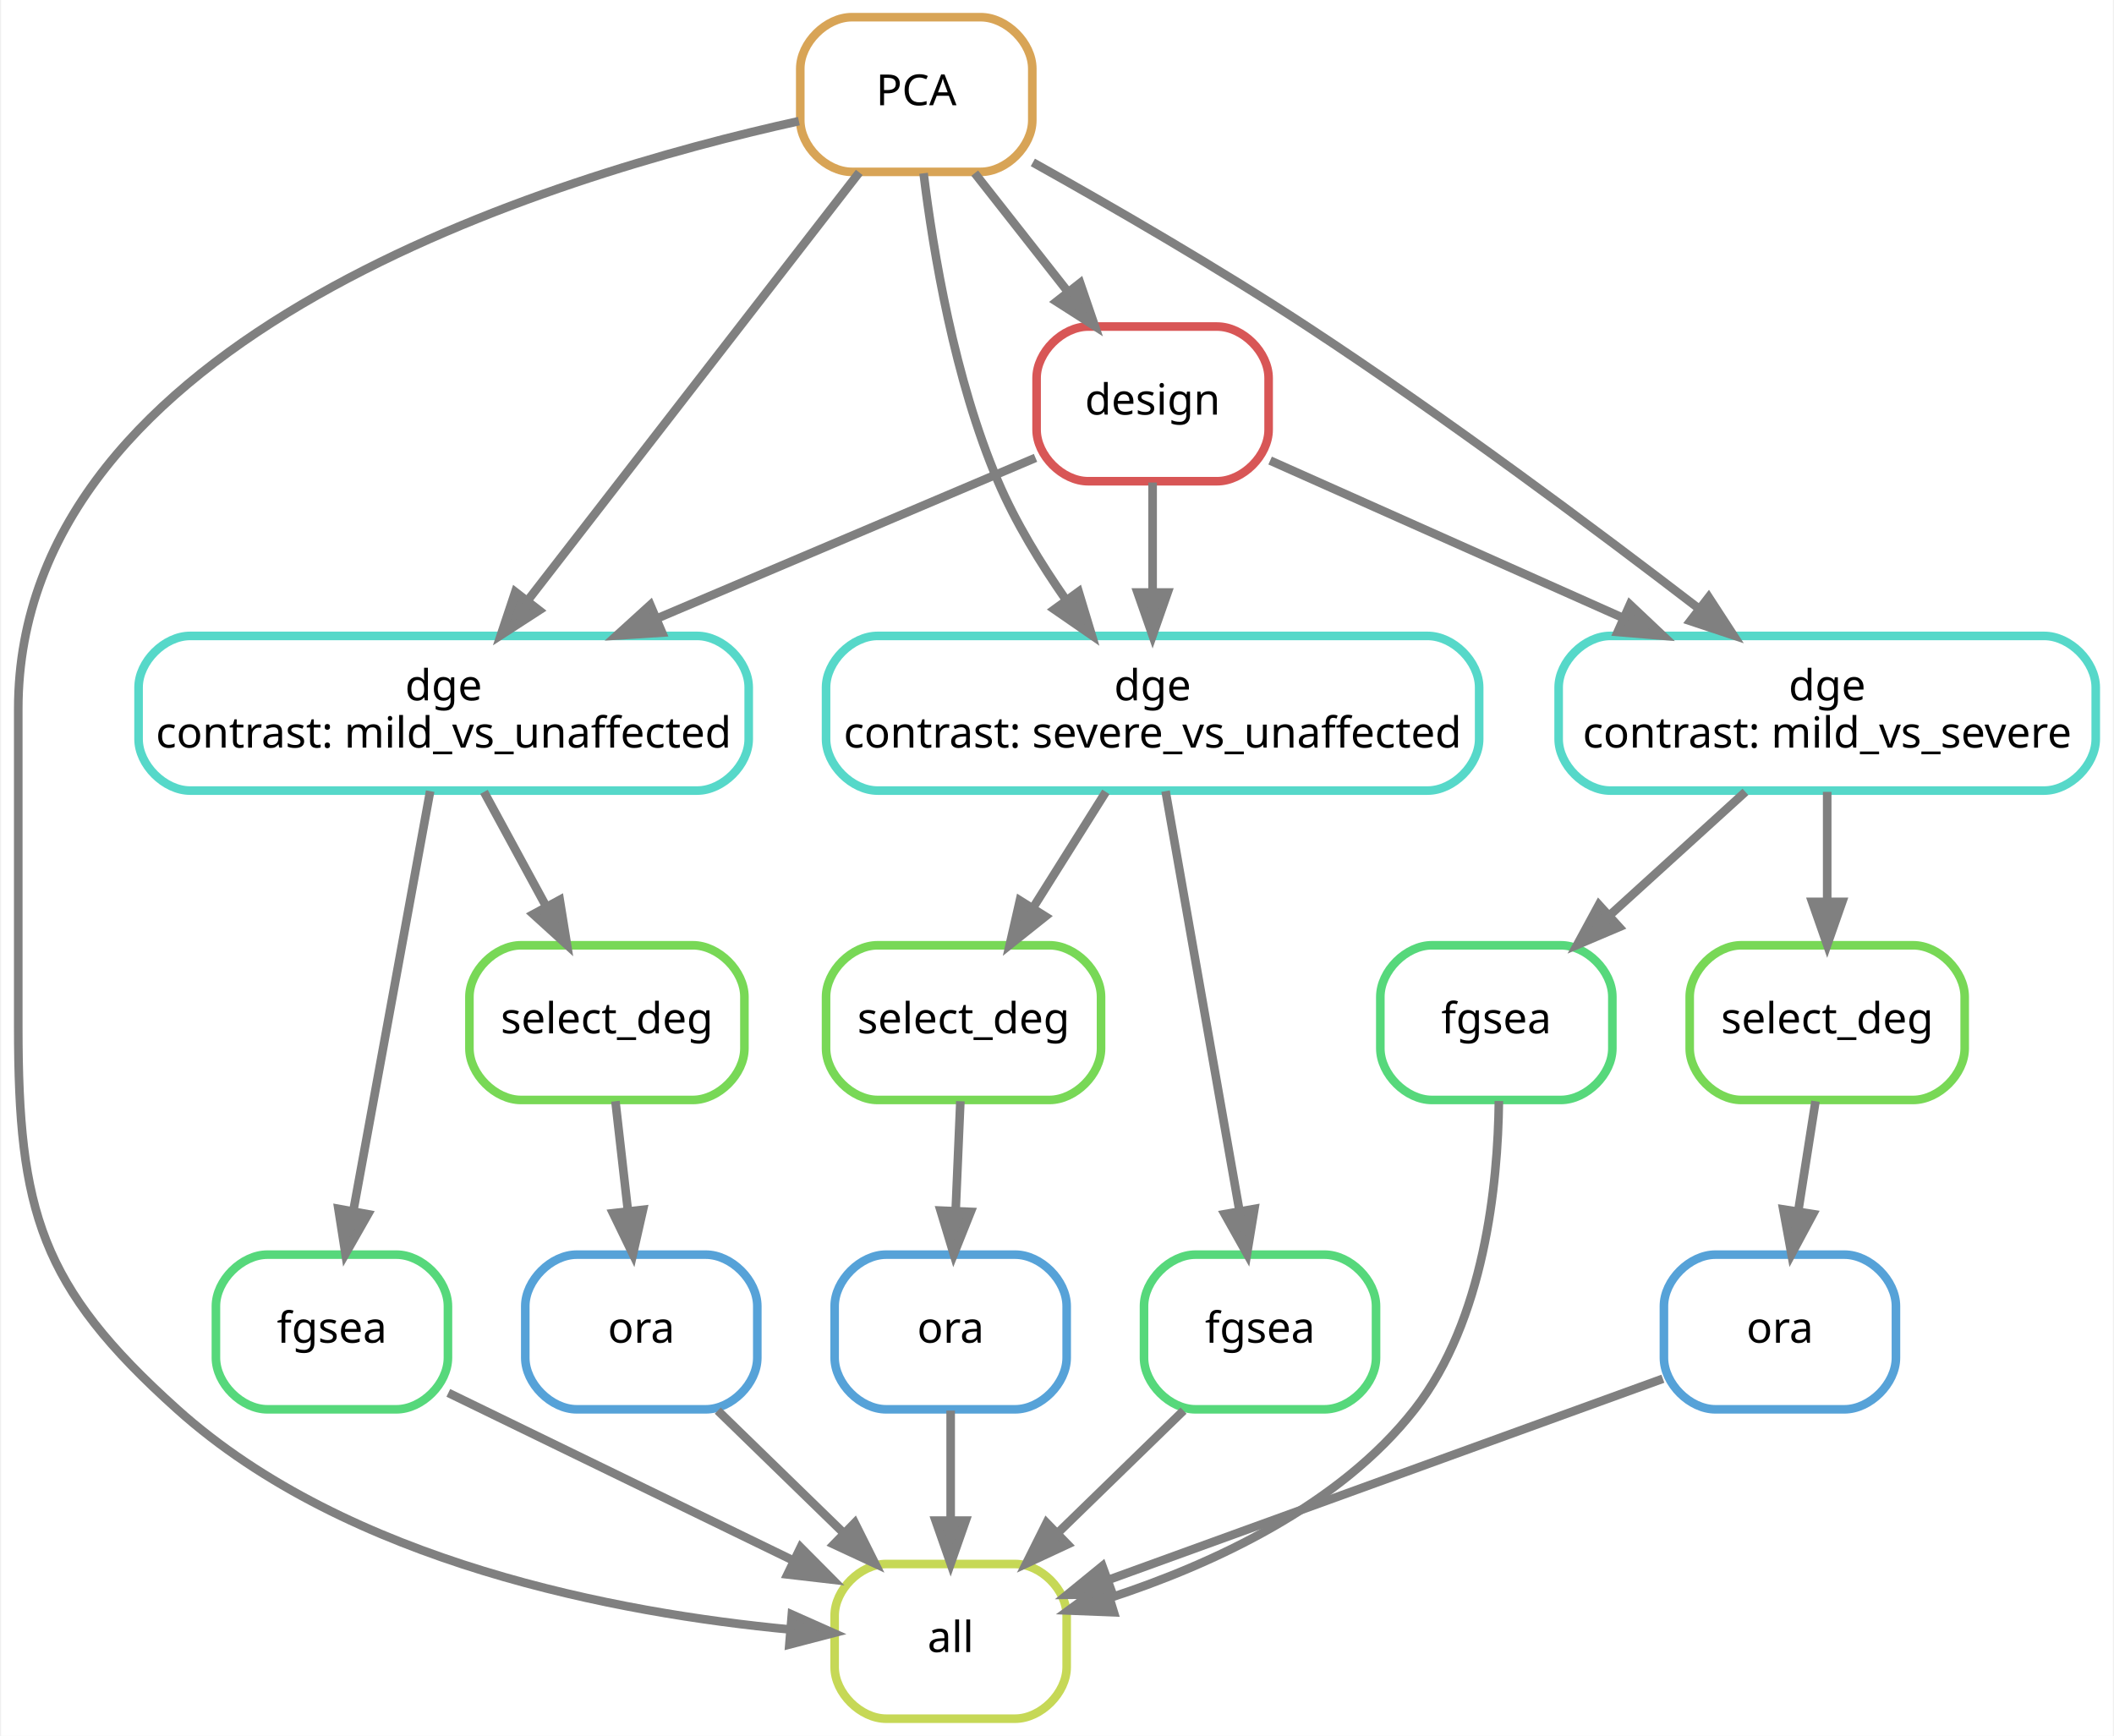
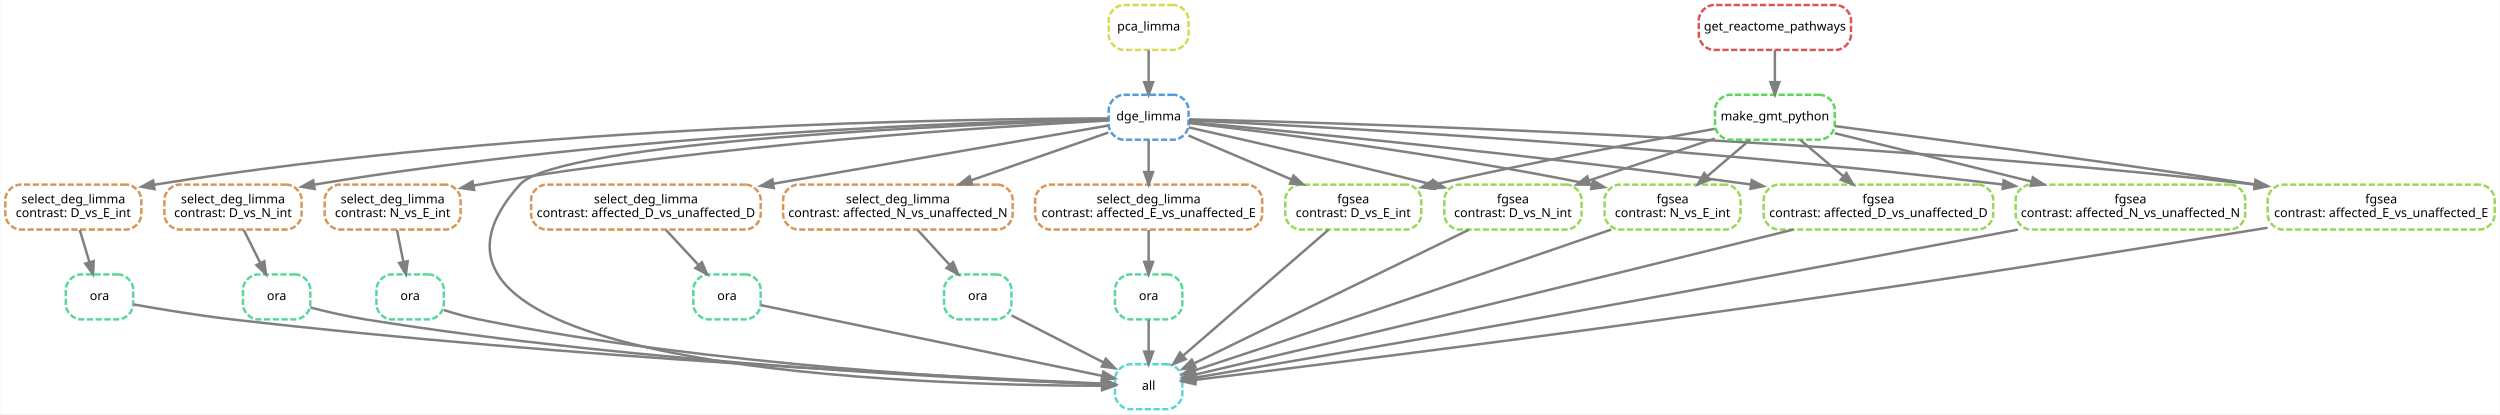
- <svg xmlns="http://www.w3.org/2000/svg" width="492pt" height="404pt" viewBox="0.00 0.00 491.50 404.00">
-   <g id="graph0" class="graph" transform="scale(1 1) rotate(0) translate(4 400)">
-     <polygon fill="white" stroke="transparent" points="-4,4 -4,-400 487.5,-400 487.5,4 -4,4" />
+ <svg xmlns="http://www.w3.org/2000/svg" width="2004pt" height="332pt" viewBox="0.00 0.00 2003.50 332.00">
+   <g id="graph0" class="graph" transform="scale(1 1) rotate(0) translate(4 328)">
+     <polygon fill="white" stroke="transparent" points="-4,4 -4,-328 1999.5,-328 1999.5,4 -4,4" />
    <g id="node1" class="node">
-       <path fill="none" stroke="#c6d856" stroke-width="2" d="M232,-36C232,-36 202,-36 202,-36 196,-36 190,-30 190,-24 190,-24 190,-12 190,-12 190,-6 196,0 202,0 202,0 232,0 232,0 238,0 244,-6 244,-12 244,-12 244,-24 244,-24 244,-30 238,-36 232,-36" />
-       <text text-anchor="middle" x="217" y="-15.5" font-family="sans" font-size="10.00">all</text>
+       <path fill="none" stroke="#56d8d8" stroke-width="2" stroke-dasharray="5,2" d="M931.5,-36C931.5,-36 901.5,-36 901.5,-36 895.5,-36 889.5,-30 889.5,-24 889.5,-24 889.5,-12 889.5,-12 889.5,-6 895.5,0 901.5,0 901.5,0 931.5,0 931.5,0 937.5,0 943.5,-6 943.5,-12 943.5,-12 943.5,-24 943.5,-24 943.5,-30 937.5,-36 931.5,-36" />
+       <text text-anchor="middle" x="916.5" y="-15.5" font-family="sans" font-size="10.00">all</text>
    </g>
    <g id="node2" class="node">
-       <path fill="none" stroke="#d8a456" stroke-width="2" d="M224,-396C224,-396 194,-396 194,-396 188,-396 182,-390 182,-384 182,-384 182,-372 182,-372 182,-366 188,-360 194,-360 194,-360 224,-360 224,-360 230,-360 236,-366 236,-372 236,-372 236,-384 236,-384 236,-390 230,-396 224,-396" />
-       <text text-anchor="middle" x="209" y="-375.5" font-family="sans" font-size="10.00">PCA</text>
+       <path fill="none" stroke="#569ad8" stroke-width="2" stroke-dasharray="5,2" d="M936.5,-252C936.5,-252 896.5,-252 896.5,-252 890.5,-252 884.5,-246 884.5,-240 884.5,-240 884.5,-228 884.5,-228 884.5,-222 890.5,-216 896.5,-216 896.5,-216 936.5,-216 936.5,-216 942.5,-216 948.5,-222 948.5,-228 948.5,-228 948.5,-240 948.5,-240 948.5,-246 942.5,-252 936.5,-252" />
+       <text text-anchor="middle" x="916.5" y="-231.5" font-family="sans" font-size="10.00">dge_limma</text>
    </g>
    <g id="edge1" class="edge">
-       <path fill="none" stroke="grey" stroke-width="2" d="M181.68,-371.81C125.02,-359.3 0,-321.86 0,-235 0,-235 0,-235 0,-161 0,-118.16 5.12,-100.62 37,-72 76.83,-36.24 139.69,-24.55 179.6,-20.76" />
-       <polygon fill="grey" stroke="grey" stroke-width="2" points="180.04,-24.24 189.72,-19.93 179.46,-17.26 180.04,-24.24" />
+       <path fill="none" stroke="grey" stroke-width="2" d="M884.29,-232.06C778.13,-228.64 444.14,-215.14 412.5,-180 278.02,-30.64 741.58,-18.98 879.15,-18.75" />
+       <polygon fill="grey" stroke="grey" stroke-width="2" points="879.22,-22.25 889.22,-18.75 879.22,-15.25 879.22,-22.25" />
    </g>
    <g id="node5" class="node">
-       <path fill="none" stroke="#56d8c9" stroke-width="2" d="M158,-252C158,-252 40,-252 40,-252 34,-252 28,-246 28,-240 28,-240 28,-228 28,-228 28,-222 34,-216 40,-216 40,-216 158,-216 158,-216 164,-216 170,-222 170,-228 170,-228 170,-240 170,-240 170,-246 164,-252 158,-252" />
-       <text text-anchor="middle" x="99" y="-237" font-family="sans" font-size="10.00">dge</text>
-       <text text-anchor="middle" x="99" y="-226" font-family="sans" font-size="10.00">contrast: mild_vs_unaffected</text>
+       <path fill="none" stroke="#d89556" stroke-width="2" stroke-dasharray="5,2" d="M593.5,-180C593.5,-180 433.5,-180 433.5,-180 427.5,-180 421.5,-174 421.5,-168 421.5,-168 421.5,-156 421.5,-156 421.5,-150 427.5,-144 433.5,-144 433.5,-144 593.5,-144 593.5,-144 599.5,-144 605.5,-150 605.5,-156 605.5,-156 605.5,-168 605.5,-168 605.5,-174 599.5,-180 593.5,-180" />
+       <text text-anchor="middle" x="513.5" y="-165" font-family="sans" font-size="10.00">select_deg_limma</text>
+       <text text-anchor="middle" x="513.5" y="-154" font-family="sans" font-size="10.00">contrast: affected_D_vs_unaffected_D</text>
+     </g>
+     <g id="edge16" class="edge">
+       <path fill="none" stroke="grey" stroke-width="2" d="M884.2,-227.39C826.65,-217.39 704.11,-196.11 615.65,-180.74" />
+       <polygon fill="grey" stroke="grey" stroke-width="2" points="616.03,-177.26 605.58,-178.99 614.83,-184.15 616.03,-177.26" />
+     </g>
+     <g id="node7" class="node">
+       <path fill="none" stroke="#d89556" stroke-width="2" stroke-dasharray="5,2" d="M795.5,-180C795.5,-180 635.5,-180 635.5,-180 629.5,-180 623.5,-174 623.5,-168 623.5,-168 623.5,-156 623.5,-156 623.5,-150 629.5,-144 635.5,-144 635.5,-144 795.5,-144 795.5,-144 801.5,-144 807.5,-150 807.5,-156 807.5,-156 807.5,-168 807.5,-168 807.5,-174 801.5,-180 795.5,-180" />
+       <text text-anchor="middle" x="715.5" y="-165" font-family="sans" font-size="10.00">select_deg_limma</text>
+       <text text-anchor="middle" x="715.5" y="-154" font-family="sans" font-size="10.00">contrast: affected_N_vs_unaffected_N</text>
+     </g>
+     <g id="edge18" class="edge">
+       <path fill="none" stroke="grey" stroke-width="2" d="M884.21,-221.75C854.69,-211.47 810.31,-196.02 774.47,-183.54" />
+       <polygon fill="grey" stroke="grey" stroke-width="2" points="775.21,-180.09 764.61,-180.1 772.9,-186.7 775.21,-180.09" />
+     </g>
+     <g id="node9" class="node">
+       <path fill="none" stroke="#d89556" stroke-width="2" stroke-dasharray="5,2" d="M995.5,-180C995.5,-180 837.5,-180 837.5,-180 831.5,-180 825.5,-174 825.5,-168 825.5,-168 825.5,-156 825.5,-156 825.5,-150 831.5,-144 837.5,-144 837.5,-144 995.5,-144 995.5,-144 1001.5,-144 1007.5,-150 1007.5,-156 1007.5,-156 1007.5,-168 1007.5,-168 1007.5,-174 1001.5,-180 995.5,-180" />
+       <text text-anchor="middle" x="916.5" y="-165" font-family="sans" font-size="10.00">select_deg_limma</text>
+       <text text-anchor="middle" x="916.5" y="-154" font-family="sans" font-size="10.00">contrast: affected_E_vs_unaffected_E</text>
+     </g>
+     <g id="edge20" class="edge">
+       <path fill="none" stroke="grey" stroke-width="2" d="M916.5,-215.7C916.5,-207.98 916.5,-198.71 916.5,-190.11" />
+       <polygon fill="grey" stroke="grey" stroke-width="2" points="920,-190.1 916.5,-180.1 913,-190.1 920,-190.1" />
+     </g>
+     <g id="node11" class="node">
+       <path fill="none" stroke="#d89556" stroke-width="2" stroke-dasharray="5,2" d="M97,-180C97,-180 12,-180 12,-180 6,-180 0,-174 0,-168 0,-168 0,-156 0,-156 0,-150 6,-144 12,-144 12,-144 97,-144 97,-144 103,-144 109,-150 109,-156 109,-156 109,-168 109,-168 109,-174 103,-180 97,-180" />
+       <text text-anchor="middle" x="54.5" y="-165" font-family="sans" font-size="10.00">select_deg_limma</text>
+       <text text-anchor="middle" x="54.5" y="-154" font-family="sans" font-size="10.00">contrast: D_vs_E_int</text>
+     </g>
+     <g id="edge22" class="edge">
+       <path fill="none" stroke="grey" stroke-width="2" d="M884.32,-233.08C776.93,-232.9 421.18,-228.54 119.42,-179.94" />
+       <polygon fill="grey" stroke="grey" stroke-width="2" points="119.59,-176.42 109.16,-178.26 118.47,-183.33 119.59,-176.42" />
+     </g>
+     <g id="node13" class="node">
+       <path fill="none" stroke="#d89556" stroke-width="2" stroke-dasharray="5,2" d="M225.5,-180C225.5,-180 139.5,-180 139.5,-180 133.5,-180 127.5,-174 127.5,-168 127.5,-168 127.5,-156 127.5,-156 127.5,-150 133.5,-144 139.5,-144 139.5,-144 225.5,-144 225.5,-144 231.5,-144 237.5,-150 237.5,-156 237.5,-156 237.5,-168 237.5,-168 237.5,-174 231.5,-180 225.5,-180" />
+       <text text-anchor="middle" x="182.5" y="-165" font-family="sans" font-size="10.00">select_deg_limma</text>
+       <text text-anchor="middle" x="182.5" y="-154" font-family="sans" font-size="10.00">contrast: D_vs_N_int</text>
+     </g>
+     <g id="edge24" class="edge">
+       <path fill="none" stroke="grey" stroke-width="2" d="M884.17,-232.51C788.25,-230.61 497,-221.72 247.5,-179.98" />
+       <polygon fill="grey" stroke="grey" stroke-width="2" points="247.96,-176.51 237.52,-178.29 246.79,-183.41 247.96,-176.51" />
+     </g>
+     <g id="node15" class="node">
+       <path fill="none" stroke="#d89556" stroke-width="2" stroke-dasharray="5,2" d="M353,-180C353,-180 268,-180 268,-180 262,-180 256,-174 256,-168 256,-168 256,-156 256,-156 256,-150 262,-144 268,-144 268,-144 353,-144 353,-144 359,-144 365,-150 365,-156 365,-156 365,-168 365,-168 365,-174 359,-180 353,-180" />
+       <text text-anchor="middle" x="310.5" y="-165" font-family="sans" font-size="10.00">select_deg_limma</text>
+       <text text-anchor="middle" x="310.5" y="-154" font-family="sans" font-size="10.00">contrast: N_vs_E_int</text>
+     </g>
+     <g id="edge26" class="edge">
+       <path fill="none" stroke="grey" stroke-width="2" d="M884.21,-231.43C800.39,-227 569.24,-212.57 379.5,-180 378.2,-179.78 376.89,-179.54 375.57,-179.3" />
+       <polygon fill="grey" stroke="grey" stroke-width="2" points="375.83,-175.78 365.34,-177.26 374.46,-182.65 375.83,-175.78" />
+     </g>
+     <g id="node16" class="node">
+       <path fill="none" stroke="#97d856" stroke-width="2" stroke-dasharray="5,2" d="M1581.5,-180C1581.5,-180 1421.5,-180 1421.5,-180 1415.5,-180 1409.5,-174 1409.5,-168 1409.5,-168 1409.5,-156 1409.5,-156 1409.5,-150 1415.5,-144 1421.5,-144 1421.5,-144 1581.5,-144 1581.5,-144 1587.5,-144 1593.5,-150 1593.5,-156 1593.5,-156 1593.5,-168 1593.5,-168 1593.5,-174 1587.5,-180 1581.5,-180" />
+       <text text-anchor="middle" x="1501.5" y="-165" font-family="sans" font-size="10.00">fgsea</text>
+       <text text-anchor="middle" x="1501.5" y="-154" font-family="sans" font-size="10.00">contrast: affected_D_vs_unaffected_D</text>
+     </g>
+     <g id="edge27" class="edge">
+       <path fill="none" stroke="grey" stroke-width="2" d="M948.58,-230.13C1024.85,-223.18 1223.2,-204.28 1399.37,-180.11" />
+       <polygon fill="grey" stroke="grey" stroke-width="2" points="1399.91,-183.57 1409.34,-178.74 1398.95,-176.64 1399.91,-183.57" />
+     </g>
+     <g id="node19" class="node">
+       <path fill="none" stroke="#97d856" stroke-width="2" stroke-dasharray="5,2" d="M1783.5,-180C1783.5,-180 1623.5,-180 1623.5,-180 1617.5,-180 1611.5,-174 1611.5,-168 1611.5,-168 1611.5,-156 1611.5,-156 1611.5,-150 1617.5,-144 1623.5,-144 1623.5,-144 1783.5,-144 1783.5,-144 1789.5,-144 1795.5,-150 1795.5,-156 1795.5,-156 1795.5,-168 1795.5,-168 1795.5,-174 1789.5,-180 1783.5,-180" />
+       <text text-anchor="middle" x="1703.5" y="-165" font-family="sans" font-size="10.00">fgsea</text>
+       <text text-anchor="middle" x="1703.5" y="-154" font-family="sans" font-size="10.00">contrast: affected_N_vs_unaffected_N</text>
+     </g>
+     <g id="edge30" class="edge">
+       <path fill="none" stroke="grey" stroke-width="2" d="M948.75,-231.54C1045.79,-226.92 1343.74,-211.15 1601.06,-180.11" />
+       <polygon fill="grey" stroke="grey" stroke-width="2" points="1601.85,-183.54 1611.35,-178.86 1601,-176.59 1601.85,-183.54" />
+     </g>
+     <g id="node20" class="node">
+       <path fill="none" stroke="#97d856" stroke-width="2" stroke-dasharray="5,2" d="M1983.5,-180C1983.5,-180 1825.5,-180 1825.5,-180 1819.5,-180 1813.5,-174 1813.5,-168 1813.5,-168 1813.5,-156 1813.5,-156 1813.5,-150 1819.5,-144 1825.5,-144 1825.5,-144 1983.5,-144 1983.5,-144 1989.5,-144 1995.5,-150 1995.5,-156 1995.5,-156 1995.5,-168 1995.5,-168 1995.5,-174 1989.5,-180 1983.5,-180" />
+       <text text-anchor="middle" x="1904.5" y="-165" font-family="sans" font-size="10.00">fgsea</text>
+       <text text-anchor="middle" x="1904.5" y="-154" font-family="sans" font-size="10.00">contrast: affected_E_vs_unaffected_E</text>
+     </g>
+     <g id="edge32" class="edge">
+       <path fill="none" stroke="grey" stroke-width="2" d="M948.87,-232.34C1063.87,-229.72 1463.63,-218.35 1803.24,-180.07" />
+       <polygon fill="grey" stroke="grey" stroke-width="2" points="1803.73,-183.54 1813.27,-178.93 1802.94,-176.58 1803.73,-183.54" />
+     </g>
+     <g id="node21" class="node">
+       <path fill="none" stroke="#97d856" stroke-width="2" stroke-dasharray="5,2" d="M1123,-180C1123,-180 1038,-180 1038,-180 1032,-180 1026,-174 1026,-168 1026,-168 1026,-156 1026,-156 1026,-150 1032,-144 1038,-144 1038,-144 1123,-144 1123,-144 1129,-144 1135,-150 1135,-156 1135,-156 1135,-168 1135,-168 1135,-174 1129,-180 1123,-180" />
+       <text text-anchor="middle" x="1080.5" y="-165" font-family="sans" font-size="10.00">fgsea</text>
+       <text text-anchor="middle" x="1080.5" y="-154" font-family="sans" font-size="10.00">contrast: D_vs_E_int</text>
+     </g>
+     <g id="edge34" class="edge">
+       <path fill="none" stroke="grey" stroke-width="2" d="M948.51,-219.34C972.02,-209.3 1004.41,-195.48 1031.21,-184.04" />
+       <polygon fill="grey" stroke="grey" stroke-width="2" points="1032.62,-187.24 1040.44,-180.1 1029.87,-180.81 1032.62,-187.24" />
+     </g>
+     <g id="node22" class="node">
+       <path fill="none" stroke="#97d856" stroke-width="2" stroke-dasharray="5,2" d="M1251.5,-180C1251.5,-180 1165.5,-180 1165.5,-180 1159.5,-180 1153.5,-174 1153.5,-168 1153.5,-168 1153.5,-156 1153.5,-156 1153.5,-150 1159.5,-144 1165.5,-144 1165.5,-144 1251.5,-144 1251.5,-144 1257.5,-144 1263.5,-150 1263.5,-156 1263.5,-156 1263.5,-168 1263.5,-168 1263.5,-174 1257.5,-180 1251.5,-180" />
+       <text text-anchor="middle" x="1208.5" y="-165" font-family="sans" font-size="10.00">fgsea</text>
+       <text text-anchor="middle" x="1208.5" y="-154" font-family="sans" font-size="10.00">contrast: D_vs_N_int</text>
+     </g>
+     <g id="edge36" class="edge">
+       <path fill="none" stroke="grey" stroke-width="2" d="M948.67,-225.85C990.99,-216.38 1067.92,-198.91 1143.24,-180.28" />
+       <polygon fill="grey" stroke="grey" stroke-width="2" points="1144.51,-183.57 1153.37,-177.76 1142.82,-176.77 1144.51,-183.57" />
+     </g>
+     <g id="node23" class="node">
+       <path fill="none" stroke="#97d856" stroke-width="2" stroke-dasharray="5,2" d="M1379,-180C1379,-180 1294,-180 1294,-180 1288,-180 1282,-174 1282,-168 1282,-168 1282,-156 1282,-156 1282,-150 1288,-144 1294,-144 1294,-144 1379,-144 1379,-144 1385,-144 1391,-150 1391,-156 1391,-156 1391,-168 1391,-168 1391,-174 1385,-180 1379,-180" />
+       <text text-anchor="middle" x="1336.5" y="-165" font-family="sans" font-size="10.00">fgsea</text>
+       <text text-anchor="middle" x="1336.5" y="-154" font-family="sans" font-size="10.00">contrast: N_vs_E_int</text>
+     </g>
+     <g id="edge38" class="edge">
+       <path fill="none" stroke="grey" stroke-width="2" d="M948.62,-229.44C1009.64,-222.41 1146.61,-205.39 1271.65,-180.04" />
+       <polygon fill="grey" stroke="grey" stroke-width="2" points="1272.69,-183.4 1281.78,-177.97 1271.28,-176.55 1272.69,-183.4" />
+     </g>
+     <g id="node3" class="node">
+       <path fill="none" stroke="#d6d856" stroke-width="2" stroke-dasharray="5,2" d="M936.5,-324C936.5,-324 896.5,-324 896.5,-324 890.5,-324 884.5,-318 884.5,-312 884.5,-312 884.5,-300 884.5,-300 884.5,-294 890.5,-288 896.5,-288 896.5,-288 936.5,-288 936.5,-288 942.5,-288 948.5,-294 948.5,-300 948.5,-300 948.5,-312 948.5,-312 948.5,-318 942.5,-324 936.5,-324" />
+       <text text-anchor="middle" x="916.5" y="-303.5" font-family="sans" font-size="10.00">pca_limma</text>
+     </g>
+     <g id="edge14" class="edge">
+       <path fill="none" stroke="grey" stroke-width="2" d="M916.5,-287.7C916.5,-279.98 916.5,-270.71 916.5,-262.11" />
+       <polygon fill="grey" stroke="grey" stroke-width="2" points="920,-262.1 916.5,-252.1 913,-262.1 920,-262.1" />
+     </g>
+     <g id="node4" class="node">
+       <path fill="none" stroke="#56d89a" stroke-width="2" stroke-dasharray="5,2" d="M593.5,-108C593.5,-108 563.5,-108 563.5,-108 557.5,-108 551.5,-102 551.5,-96 551.5,-96 551.5,-84 551.5,-84 551.5,-78 557.5,-72 563.5,-72 563.5,-72 593.5,-72 593.5,-72 599.5,-72 605.5,-78 605.5,-84 605.5,-84 605.5,-96 605.5,-96 605.5,-102 599.5,-108 593.5,-108" />
+       <text text-anchor="middle" x="578.5" y="-87.5" font-family="sans" font-size="10.00">ora</text>
+     </g>
+     <g id="edge2" class="edge">
+       <path fill="none" stroke="grey" stroke-width="2" d="M605.59,-83.39C665.79,-70.92 810.76,-40.9 879.35,-26.69" />
+       <polygon fill="grey" stroke="grey" stroke-width="2" points="880.2,-30.09 889.28,-24.64 878.78,-23.24 880.2,-30.09" />
+     </g>
+     <g id="edge15" class="edge">
+       <path fill="none" stroke="grey" stroke-width="2" d="M529.57,-143.7C537.44,-135.22 547.06,-124.86 555.67,-115.58" />
+       <polygon fill="grey" stroke="grey" stroke-width="2" points="558.38,-117.81 562.62,-108.1 553.25,-113.05 558.38,-117.81" />
+     </g>
+     <g id="node6" class="node">
+       <path fill="none" stroke="#56d89a" stroke-width="2" stroke-dasharray="5,2" d="M794.5,-108C794.5,-108 764.5,-108 764.5,-108 758.5,-108 752.5,-102 752.5,-96 752.5,-96 752.5,-84 752.5,-84 752.5,-78 758.5,-72 764.5,-72 764.5,-72 794.5,-72 794.5,-72 800.5,-72 806.5,-78 806.5,-84 806.5,-84 806.5,-96 806.5,-96 806.5,-102 800.5,-108 794.5,-108" />
+       <text text-anchor="middle" x="779.5" y="-87.5" font-family="sans" font-size="10.00">ora</text>
+     </g>
+     <g id="edge3" class="edge">
+       <path fill="none" stroke="grey" stroke-width="2" d="M806.57,-75.17C827.68,-64.38 857.19,-49.3 880.33,-37.48" />
+       <polygon fill="grey" stroke="grey" stroke-width="2" points="882.18,-40.47 889.49,-32.8 878.99,-34.23 882.18,-40.47" />
+     </g>
+     <g id="edge17" class="edge">
+       <path fill="none" stroke="grey" stroke-width="2" d="M731.32,-143.7C739.07,-135.22 748.54,-124.86 757.02,-115.58" />
+       <polygon fill="grey" stroke="grey" stroke-width="2" points="759.7,-117.85 763.86,-108.1 754.53,-113.12 759.7,-117.85" />
+     </g>
+     <g id="node8" class="node">
+       <path fill="none" stroke="#56d89a" stroke-width="2" stroke-dasharray="5,2" d="M931.5,-108C931.5,-108 901.5,-108 901.5,-108 895.5,-108 889.5,-102 889.5,-96 889.5,-96 889.5,-84 889.5,-84 889.5,-78 895.5,-72 901.5,-72 901.5,-72 931.5,-72 931.5,-72 937.5,-72 943.5,-78 943.5,-84 943.5,-84 943.5,-96 943.5,-96 943.5,-102 937.5,-108 931.5,-108" />
+       <text text-anchor="middle" x="916.5" y="-87.5" font-family="sans" font-size="10.00">ora</text>
+     </g>
+     <g id="edge4" class="edge">
+       <path fill="none" stroke="grey" stroke-width="2" d="M916.5,-71.7C916.5,-63.98 916.5,-54.71 916.5,-46.11" />
+       <polygon fill="grey" stroke="grey" stroke-width="2" points="920,-46.1 916.5,-36.1 913,-46.1 920,-46.1" />
+     </g>
+     <g id="edge19" class="edge">
+       <path fill="none" stroke="grey" stroke-width="2" d="M916.5,-143.7C916.5,-135.98 916.5,-126.71 916.5,-118.11" />
+       <polygon fill="grey" stroke="grey" stroke-width="2" points="920,-118.1 916.5,-108.1 913,-118.1 920,-118.1" />
+     </g>
+     <g id="node10" class="node">
+       <path fill="none" stroke="#56d89a" stroke-width="2" stroke-dasharray="5,2" d="M90.5,-108C90.5,-108 60.5,-108 60.5,-108 54.5,-108 48.5,-102 48.5,-96 48.5,-96 48.5,-84 48.5,-84 48.5,-78 54.5,-72 60.5,-72 60.5,-72 90.5,-72 90.5,-72 96.5,-72 102.5,-78 102.5,-84 102.5,-84 102.5,-96 102.5,-96 102.5,-102 96.5,-108 90.5,-108" />
+       <text text-anchor="middle" x="75.5" y="-87.5" font-family="sans" font-size="10.00">ora</text>
+     </g>
+     <g id="edge5" class="edge">
+       <path fill="none" stroke="grey" stroke-width="2" d="M102.86,-83.94C124.21,-80.15 154.66,-75.11 181.5,-72 448.08,-41.07 771.27,-25.24 879.32,-20.54" />
+       <polygon fill="grey" stroke="grey" stroke-width="2" points="879.55,-24.03 889.39,-20.1 879.25,-17.04 879.55,-24.03" />
+     </g>
+     <g id="edge21" class="edge">
+       <path fill="none" stroke="grey" stroke-width="2" d="M59.69,-143.7C62.03,-135.9 64.85,-126.51 67.45,-117.83" />
+       <polygon fill="grey" stroke="grey" stroke-width="2" points="70.85,-118.69 70.37,-108.1 64.14,-116.68 70.85,-118.69" />
+     </g>
+     <g id="node12" class="node">
+       <path fill="none" stroke="#56d89a" stroke-width="2" stroke-dasharray="5,2" d="M232.5,-108C232.5,-108 202.5,-108 202.5,-108 196.5,-108 190.5,-102 190.5,-96 190.5,-96 190.5,-84 190.5,-84 190.5,-78 196.5,-72 202.5,-72 202.5,-72 232.5,-72 232.5,-72 238.5,-72 244.5,-78 244.5,-84 244.5,-84 244.5,-96 244.5,-96 244.5,-102 238.5,-108 232.5,-108" />
+       <text text-anchor="middle" x="217.5" y="-87.5" font-family="sans" font-size="10.00">ora</text>
+     </g>
+     <g id="edge6" class="edge">
+       <path fill="none" stroke="grey" stroke-width="2" d="M244.62,-81.49C257.77,-78.11 273.86,-74.36 288.5,-72 510.8,-36.22 781.51,-23.71 879.15,-20.19" />
+       <polygon fill="grey" stroke="grey" stroke-width="2" points="879.52,-23.68 889.39,-19.83 879.27,-16.68 879.52,-23.68" />
+     </g>
+     <g id="edge23" class="edge">
+       <path fill="none" stroke="grey" stroke-width="2" d="M191.15,-143.7C195.14,-135.73 199.95,-126.1 204.37,-117.26" />
+       <polygon fill="grey" stroke="grey" stroke-width="2" points="207.61,-118.61 208.95,-108.1 201.35,-115.48 207.61,-118.61" />
+     </g>
+     <g id="node14" class="node">
+       <path fill="none" stroke="#56d89a" stroke-width="2" stroke-dasharray="5,2" d="M339.5,-108C339.5,-108 309.5,-108 309.5,-108 303.5,-108 297.5,-102 297.5,-96 297.5,-96 297.5,-84 297.5,-84 297.5,-78 303.5,-72 309.5,-72 309.5,-72 339.5,-72 339.5,-72 345.5,-72 351.5,-78 351.5,-84 351.5,-84 351.5,-96 351.5,-96 351.5,-102 345.5,-108 339.5,-108" />
+       <text text-anchor="middle" x="324.5" y="-87.5" font-family="sans" font-size="10.00">ora</text>
+     </g>
+     <g id="edge7" class="edge">
+       <path fill="none" stroke="grey" stroke-width="2" d="M351.64,-79.42C360.43,-76.64 370.29,-73.86 379.5,-72 564.81,-34.61 791.65,-23.24 879.4,-20.09" />
+       <polygon fill="grey" stroke="grey" stroke-width="2" points="879.52,-23.59 889.4,-19.75 879.28,-16.6 879.52,-23.59" />
+     </g>
+     <g id="edge25" class="edge">
+       <path fill="none" stroke="grey" stroke-width="2" d="M313.96,-143.7C315.5,-135.98 317.36,-126.71 319.08,-118.11" />
+       <polygon fill="grey" stroke="grey" stroke-width="2" points="322.55,-118.6 321.08,-108.1 315.69,-117.22 322.55,-118.6" />
+     </g>
+     <g id="edge8" class="edge">
+       <path fill="none" stroke="grey" stroke-width="2" d="M1433.35,-144C1360.8,-125.94 1242.62,-96.67 1140.5,-72 1074.73,-56.11 997.98,-38.06 953.54,-27.65" />
+       <polygon fill="grey" stroke="grey" stroke-width="2" points="954.29,-24.23 943.76,-25.36 952.7,-31.05 954.29,-24.23" />
+     </g>
+     <g id="node17" class="node">
+       <path fill="none" stroke="#59d856" stroke-width="2" stroke-dasharray="5,2" d="M1454.5,-252C1454.5,-252 1382.5,-252 1382.5,-252 1376.5,-252 1370.5,-246 1370.5,-240 1370.5,-240 1370.5,-228 1370.5,-228 1370.5,-222 1376.5,-216 1382.5,-216 1382.5,-216 1454.5,-216 1454.5,-216 1460.5,-216 1466.5,-222 1466.5,-228 1466.5,-228 1466.5,-240 1466.5,-240 1466.5,-246 1460.5,-252 1454.5,-252" />
+       <text text-anchor="middle" x="1418.5" y="-231.5" font-family="sans" font-size="10.00">make_gmt_python</text>
+     </g>
+     <g id="edge28" class="edge">
+       <path fill="none" stroke="grey" stroke-width="2" d="M1439.02,-215.7C1449.37,-206.97 1462.09,-196.24 1473.34,-186.75" />
+       <polygon fill="grey" stroke="grey" stroke-width="2" points="1475.83,-189.23 1481.22,-180.1 1471.32,-183.88 1475.83,-189.23" />
+     </g>
+     <g id="edge31" class="edge">
+       <path fill="none" stroke="grey" stroke-width="2" d="M1466.52,-221.2C1509.58,-210.63 1573.58,-194.91 1624.22,-182.47" />
+       <polygon fill="grey" stroke="grey" stroke-width="2" points="1625.28,-185.82 1634.16,-180.03 1623.61,-179.02 1625.28,-185.82" />
+     </g>
+     <g id="edge33" class="edge">
+       <path fill="none" stroke="grey" stroke-width="2" d="M1466.71,-226.88C1537.99,-217.73 1675.92,-199.59 1803.3,-180.16" />
+       <polygon fill="grey" stroke="grey" stroke-width="2" points="1803.88,-183.61 1813.23,-178.64 1802.82,-176.69 1803.88,-183.61" />
+     </g>
+     <g id="edge35" class="edge">
+       <path fill="none" stroke="grey" stroke-width="2" d="M1370.28,-224.71C1317.42,-215.38 1229.93,-199.28 1145.05,-180.04" />
+       <polygon fill="grey" stroke="grey" stroke-width="2" points="1145.78,-176.62 1135.25,-177.81 1144.22,-183.45 1145.78,-176.62" />
+     </g>
+     <g id="edge37" class="edge">
+       <path fill="none" stroke="grey" stroke-width="2" d="M1370.32,-216.94C1340.36,-206.95 1301.57,-194.02 1269.48,-183.33" />
+       <polygon fill="grey" stroke="grey" stroke-width="2" points="1270.35,-179.93 1259.75,-180.08 1268.13,-186.57 1270.35,-179.93" />
+     </g>
+     <g id="edge39" class="edge">
+       <path fill="none" stroke="grey" stroke-width="2" d="M1398.23,-215.7C1388,-206.97 1375.44,-196.24 1364.32,-186.75" />
+       <polygon fill="grey" stroke="grey" stroke-width="2" points="1366.41,-183.94 1356.54,-180.1 1361.87,-189.26 1366.41,-183.94" />
+     </g>
+     <g id="node18" class="node">
+       <path fill="none" stroke="#d85656" stroke-width="2" stroke-dasharray="5,2" d="M1467.5,-324C1467.5,-324 1369.5,-324 1369.5,-324 1363.5,-324 1357.5,-318 1357.5,-312 1357.5,-312 1357.5,-300 1357.5,-300 1357.5,-294 1363.5,-288 1369.5,-288 1369.5,-288 1467.5,-288 1467.5,-288 1473.5,-288 1479.5,-294 1479.5,-300 1479.5,-300 1479.5,-312 1479.5,-312 1479.5,-318 1473.5,-324 1467.5,-324" />
+       <text text-anchor="middle" x="1418.5" y="-303.5" font-family="sans" font-size="10.00">get_reactome_pathways</text>
+     </g>
+     <g id="edge29" class="edge">
+       <path fill="none" stroke="grey" stroke-width="2" d="M1418.5,-287.7C1418.5,-279.98 1418.5,-270.71 1418.5,-262.11" />
+       <polygon fill="grey" stroke="grey" stroke-width="2" points="1422,-262.1 1418.5,-252.1 1415,-262.1 1422,-262.1" />
+     </g>
+     <g id="edge9" class="edge">
+       <path fill="none" stroke="grey" stroke-width="2" d="M1613.32,-143.94C1516.9,-125.77 1359.49,-96.34 1223.5,-72 1126.27,-54.59 1011.52,-35.05 953.73,-25.28" />
+       <polygon fill="grey" stroke="grey" stroke-width="2" points="954.07,-21.78 943.62,-23.57 952.9,-28.68 954.07,-21.78" />
+     </g>
+     <g id="edge10" class="edge">
+       <path fill="none" stroke="grey" stroke-width="2" d="M1813.49,-145.46C1810.46,-144.96 1807.46,-144.48 1804.5,-144 1593.68,-110.11 1540.96,-101.59 1329.5,-72 1190.98,-52.62 1025.93,-32.26 953.58,-23.47" />
+       <polygon fill="grey" stroke="grey" stroke-width="2" points="953.94,-19.99 943.59,-22.26 953.09,-26.94 953.94,-19.99" />
    </g>
    <g id="edge11" class="edge">
-       <path fill="none" stroke="grey" stroke-width="2" d="M195.73,-359.87C176.49,-335.03 140.71,-288.85 118.48,-260.14" />
-       <polygon fill="grey" stroke="grey" stroke-width="2" points="121.21,-257.95 112.32,-252.19 115.67,-262.24 121.21,-257.95" />
-     </g>
-     <g id="node6" class="node">
-       <path fill="none" stroke="#d85656" stroke-width="2" d="M279,-324C279,-324 249,-324 249,-324 243,-324 237,-318 237,-312 237,-312 237,-300 237,-300 237,-294 243,-288 249,-288 249,-288 279,-288 279,-288 285,-288 291,-294 291,-300 291,-300 291,-312 291,-312 291,-318 285,-324 279,-324" />
-       <text text-anchor="middle" x="264" y="-303.5" font-family="sans" font-size="10.00">design</text>
+       <path fill="none" stroke="grey" stroke-width="2" d="M1060.72,-143.87C1031.66,-118.71 977.31,-71.65 944.27,-43.04" />
+       <polygon fill="grey" stroke="grey" stroke-width="2" points="946.2,-40.09 936.35,-36.19 941.62,-45.38 946.2,-40.09" />
    </g>
    <g id="edge12" class="edge">
-       <path fill="none" stroke="grey" stroke-width="2" d="M222.6,-359.7C229.12,-351.39 237.07,-341.28 244.25,-332.14" />
-       <polygon fill="grey" stroke="grey" stroke-width="2" points="247.13,-334.13 250.56,-324.1 241.63,-329.81 247.13,-334.13" />
-     </g>
-     <g id="node9" class="node">
-       <path fill="none" stroke="#56d8c9" stroke-width="2" d="M328,-252C328,-252 200,-252 200,-252 194,-252 188,-246 188,-240 188,-240 188,-228 188,-228 188,-222 194,-216 200,-216 200,-216 328,-216 328,-216 334,-216 340,-222 340,-228 340,-228 340,-240 340,-240 340,-246 334,-252 328,-252" />
-       <text text-anchor="middle" x="264" y="-237" font-family="sans" font-size="10.00">dge</text>
-       <text text-anchor="middle" x="264" y="-226" font-family="sans" font-size="10.00">contrast: severe_vs_unaffected</text>
-     </g>
-     <g id="edge16" class="edge">
-       <path fill="none" stroke="grey" stroke-width="2" d="M210.7,-359.67C212.95,-341.29 217.89,-311.69 228,-288 232.08,-278.43 237.99,-268.78 243.84,-260.39" />
-       <polygon fill="grey" stroke="grey" stroke-width="2" points="246.78,-262.29 249.84,-252.15 241.12,-258.17 246.78,-262.29" />
-     </g>
-     <g id="node12" class="node">
-       <path fill="none" stroke="#56d8c9" stroke-width="2" d="M471.5,-252C471.5,-252 370.5,-252 370.5,-252 364.5,-252 358.5,-246 358.5,-240 358.5,-240 358.5,-228 358.5,-228 358.5,-222 364.5,-216 370.5,-216 370.5,-216 471.5,-216 471.5,-216 477.5,-216 483.5,-222 483.5,-228 483.5,-228 483.5,-240 483.5,-240 483.5,-246 477.5,-252 471.5,-252" />
-       <text text-anchor="middle" x="421" y="-237" font-family="sans" font-size="10.00">dge</text>
-       <text text-anchor="middle" x="421" y="-226" font-family="sans" font-size="10.00">contrast: mild_vs_severe</text>
-     </g>
-     <g id="edge20" class="edge">
-       <path fill="none" stroke="grey" stroke-width="2" d="M236.13,-362.2C254.47,-351.96 279.06,-337.74 300,-324 331.98,-303.01 367.05,-276.85 391.16,-258.34" />
-       <polygon fill="grey" stroke="grey" stroke-width="2" points="393.42,-261.01 399.2,-252.13 389.15,-255.47 393.42,-261.01" />
-     </g>
-     <g id="node3" class="node">
-       <path fill="none" stroke="#56a2d8" stroke-width="2" d="M160,-108C160,-108 130,-108 130,-108 124,-108 118,-102 118,-96 118,-96 118,-84 118,-84 118,-78 124,-72 130,-72 130,-72 160,-72 160,-72 166,-72 172,-78 172,-84 172,-84 172,-96 172,-96 172,-102 166,-108 160,-108" />
-       <text text-anchor="middle" x="145" y="-87.5" font-family="sans" font-size="10.00">ora</text>
-     </g>
-     <g id="edge2" class="edge">
-       <path fill="none" stroke="grey" stroke-width="2" d="M162.8,-71.7C171.6,-63.14 182.38,-52.66 192,-43.3" />
-       <polygon fill="grey" stroke="grey" stroke-width="2" points="194.68,-45.58 199.41,-36.1 189.8,-40.57 194.68,-45.58" />
-     </g>
-     <g id="node4" class="node">
-       <path fill="none" stroke="#78d856" stroke-width="2" d="M157,-180C157,-180 117,-180 117,-180 111,-180 105,-174 105,-168 105,-168 105,-156 105,-156 105,-150 111,-144 117,-144 117,-144 157,-144 157,-144 163,-144 169,-150 169,-156 169,-156 169,-168 169,-168 169,-174 163,-180 157,-180" />
-       <text text-anchor="middle" x="137" y="-159.5" font-family="sans" font-size="10.00">select_deg</text>
-     </g>
-     <g id="edge8" class="edge">
-       <path fill="none" stroke="grey" stroke-width="2" d="M138.98,-143.7C139.86,-135.98 140.92,-126.71 141.9,-118.11" />
-       <polygon fill="grey" stroke="grey" stroke-width="2" points="145.39,-118.44 143.05,-108.1 138.43,-117.64 145.39,-118.44" />
-     </g>
-     <g id="edge9" class="edge">
-       <path fill="none" stroke="grey" stroke-width="2" d="M108.39,-215.7C112.76,-207.64 118.06,-197.89 122.9,-188.98" />
-       <polygon fill="grey" stroke="grey" stroke-width="2" points="126.02,-190.56 127.71,-180.1 119.87,-187.22 126.02,-190.56" />
-     </g>
-     <g id="node13" class="node">
-       <path fill="none" stroke="#56d87b" stroke-width="2" d="M88,-108C88,-108 58,-108 58,-108 52,-108 46,-102 46,-96 46,-96 46,-84 46,-84 46,-78 52,-72 58,-72 58,-72 88,-72 88,-72 94,-72 100,-78 100,-84 100,-84 100,-96 100,-96 100,-102 94,-108 88,-108" />
-       <text text-anchor="middle" x="73" y="-87.5" font-family="sans" font-size="10.00">fgsea</text>
-     </g>
-     <g id="edge21" class="edge">
-       <path fill="none" stroke="grey" stroke-width="2" d="M95.86,-215.87C91.43,-191.67 83.29,-147.21 78.02,-118.39" />
-       <polygon fill="grey" stroke="grey" stroke-width="2" points="81.39,-117.4 76.15,-108.19 74.51,-118.66 81.39,-117.4" />
-     </g>
-     <g id="edge10" class="edge">
-       <path fill="none" stroke="grey" stroke-width="2" d="M236.75,-293.44C212.91,-283.32 177.66,-268.37 148.79,-256.12" />
-       <polygon fill="grey" stroke="grey" stroke-width="2" points="149.84,-252.77 139.26,-252.08 147.1,-259.21 149.84,-252.77" />
-     </g>
-     <g id="edge15" class="edge">
-       <path fill="none" stroke="grey" stroke-width="2" d="M264,-287.7C264,-279.98 264,-270.71 264,-262.11" />
-       <polygon fill="grey" stroke="grey" stroke-width="2" points="267.5,-262.1 264,-252.1 260.5,-262.1 267.5,-262.1" />
-     </g>
-     <g id="edge19" class="edge">
-       <path fill="none" stroke="grey" stroke-width="2" d="M291.35,-292.81C313.98,-282.72 346.66,-268.14 373.55,-256.16" />
-       <polygon fill="grey" stroke="grey" stroke-width="2" points="375.09,-259.3 382.79,-252.03 372.24,-252.91 375.09,-259.3" />
-     </g>
-     <g id="node7" class="node">
-       <path fill="none" stroke="#56a2d8" stroke-width="2" d="M232,-108C232,-108 202,-108 202,-108 196,-108 190,-102 190,-96 190,-96 190,-84 190,-84 190,-78 196,-72 202,-72 202,-72 232,-72 232,-72 238,-72 244,-78 244,-84 244,-84 244,-96 244,-96 244,-102 238,-108 232,-108" />
-       <text text-anchor="middle" x="217" y="-87.5" font-family="sans" font-size="10.00">ora</text>
-     </g>
-     <g id="edge3" class="edge">
-       <path fill="none" stroke="grey" stroke-width="2" d="M217,-71.7C217,-63.98 217,-54.71 217,-46.11" />
-       <polygon fill="grey" stroke="grey" stroke-width="2" points="220.5,-46.1 217,-36.1 213.5,-46.1 220.5,-46.1" />
-     </g>
-     <g id="node8" class="node">
-       <path fill="none" stroke="#78d856" stroke-width="2" d="M240,-180C240,-180 200,-180 200,-180 194,-180 188,-174 188,-168 188,-168 188,-156 188,-156 188,-150 194,-144 200,-144 200,-144 240,-144 240,-144 246,-144 252,-150 252,-156 252,-156 252,-168 252,-168 252,-174 246,-180 240,-180" />
-       <text text-anchor="middle" x="220" y="-159.5" font-family="sans" font-size="10.00">select_deg</text>
+       <path fill="none" stroke="grey" stroke-width="2" d="M1173.28,-143.87C1117.5,-116.75 1009.39,-64.17 952.89,-36.7" />
+       <polygon fill="grey" stroke="grey" stroke-width="2" points="954.15,-33.42 943.62,-32.19 951.08,-39.71 954.15,-33.42" />
    </g>
    <g id="edge13" class="edge">
-       <path fill="none" stroke="grey" stroke-width="2" d="M219.26,-143.7C218.93,-135.98 218.53,-126.71 218.16,-118.11" />
-       <polygon fill="grey" stroke="grey" stroke-width="2" points="221.66,-117.95 217.73,-108.1 214.66,-118.25 221.66,-117.95" />
-     </g>
-     <g id="edge14" class="edge">
-       <path fill="none" stroke="grey" stroke-width="2" d="M253.12,-215.7C248.01,-207.56 241.8,-197.69 236.16,-188.7" />
-       <polygon fill="grey" stroke="grey" stroke-width="2" points="239.04,-186.71 230.75,-180.1 233.11,-190.43 239.04,-186.71" />
-     </g>
-     <g id="node14" class="node">
-       <path fill="none" stroke="#56d87b" stroke-width="2" d="M304,-108C304,-108 274,-108 274,-108 268,-108 262,-102 262,-96 262,-96 262,-84 262,-84 262,-78 268,-72 274,-72 274,-72 304,-72 304,-72 310,-72 316,-78 316,-84 316,-84 316,-96 316,-96 316,-102 310,-108 304,-108" />
-       <text text-anchor="middle" x="289" y="-87.5" font-family="sans" font-size="10.00">fgsea</text>
-     </g>
-     <g id="edge22" class="edge">
-       <path fill="none" stroke="grey" stroke-width="2" d="M267.02,-215.87C271.28,-191.67 279.1,-147.21 284.18,-118.39" />
-       <polygon fill="grey" stroke="grey" stroke-width="2" points="287.69,-118.64 285.97,-108.19 280.79,-117.43 287.69,-118.64" />
-     </g>
-     <g id="node10" class="node">
-       <path fill="none" stroke="#56a2d8" stroke-width="2" d="M425,-108C425,-108 395,-108 395,-108 389,-108 383,-102 383,-96 383,-96 383,-84 383,-84 383,-78 389,-72 395,-72 395,-72 425,-72 425,-72 431,-72 437,-78 437,-84 437,-84 437,-96 437,-96 437,-102 431,-108 425,-108" />
-       <text text-anchor="middle" x="410" y="-87.5" font-family="sans" font-size="10.00">ora</text>
-     </g>
-     <g id="edge4" class="edge">
-       <path fill="none" stroke="grey" stroke-width="2" d="M382.76,-79.12C348.99,-66.87 291.32,-45.95 253.68,-32.3" />
-       <polygon fill="grey" stroke="grey" stroke-width="2" points="254.7,-28.95 244.1,-28.83 252.31,-35.53 254.7,-28.95" />
-     </g>
-     <g id="node11" class="node">
-       <path fill="none" stroke="#78d856" stroke-width="2" d="M441,-180C441,-180 401,-180 401,-180 395,-180 389,-174 389,-168 389,-168 389,-156 389,-156 389,-150 395,-144 401,-144 401,-144 441,-144 441,-144 447,-144 453,-150 453,-156 453,-156 453,-168 453,-168 453,-174 447,-180 441,-180" />
-       <text text-anchor="middle" x="421" y="-159.5" font-family="sans" font-size="10.00">select_deg</text>
-     </g>
-     <g id="edge17" class="edge">
-       <path fill="none" stroke="grey" stroke-width="2" d="M418.28,-143.7C417.07,-135.98 415.61,-126.71 414.26,-118.11" />
-       <polygon fill="grey" stroke="grey" stroke-width="2" points="417.7,-117.44 412.69,-108.1 410.78,-118.53 417.7,-117.44" />
-     </g>
-     <g id="edge18" class="edge">
-       <path fill="none" stroke="grey" stroke-width="2" d="M421,-215.7C421,-207.98 421,-198.71 421,-190.11" />
-       <polygon fill="grey" stroke="grey" stroke-width="2" points="424.5,-190.1 421,-180.1 417.5,-190.1 424.5,-190.1" />
-     </g>
-     <g id="node15" class="node">
-       <path fill="none" stroke="#56d87b" stroke-width="2" d="M359,-180C359,-180 329,-180 329,-180 323,-180 317,-174 317,-168 317,-168 317,-156 317,-156 317,-150 323,-144 329,-144 329,-144 359,-144 359,-144 365,-144 371,-150 371,-156 371,-156 371,-168 371,-168 371,-174 365,-180 359,-180" />
-       <text text-anchor="middle" x="344" y="-159.5" font-family="sans" font-size="10.00">fgsea</text>
-     </g>
-     <g id="edge23" class="edge">
-       <path fill="none" stroke="grey" stroke-width="2" d="M401.97,-215.7C392.46,-207.05 380.79,-196.45 370.43,-187.03" />
-       <polygon fill="grey" stroke="grey" stroke-width="2" points="372.57,-184.24 362.81,-180.1 367.86,-189.42 372.57,-184.24" />
-     </g>
-     <g id="edge5" class="edge">
-       <path fill="none" stroke="grey" stroke-width="2" d="M100.09,-75.83C122.77,-64.81 155.36,-48.97 180.37,-36.81" />
-       <polygon fill="grey" stroke="grey" stroke-width="2" points="182.08,-39.87 189.55,-32.35 179.02,-33.57 182.08,-39.87" />
-     </g>
-     <g id="edge6" class="edge">
-       <path fill="none" stroke="grey" stroke-width="2" d="M271.2,-71.7C262.4,-63.14 251.62,-52.66 242,-43.3" />
-       <polygon fill="grey" stroke="grey" stroke-width="2" points="244.2,-40.57 234.59,-36.1 239.32,-45.58 244.2,-40.57" />
-     </g>
-     <g id="edge7" class="edge">
-       <path fill="none" stroke="grey" stroke-width="2" d="M344.59,-143.75C344.37,-124.34 341.23,-92.8 325,-72 307.47,-49.52 277.92,-35.95 254.17,-28.17" />
-       <polygon fill="grey" stroke="grey" stroke-width="2" points="254.98,-24.76 244.39,-25.18 252.93,-31.45 254.98,-24.76" />
+       <path fill="none" stroke="grey" stroke-width="2" d="M1287.19,-143.96C1234.93,-125.94 1149.97,-96.74 1076.5,-72 1034.28,-57.78 985.69,-41.73 953.23,-31.05" />
+       <polygon fill="grey" stroke="grey" stroke-width="2" points="954.3,-27.72 943.71,-27.92 952.11,-34.37 954.3,-27.72" />
    </g>
  </g>
</svg>
